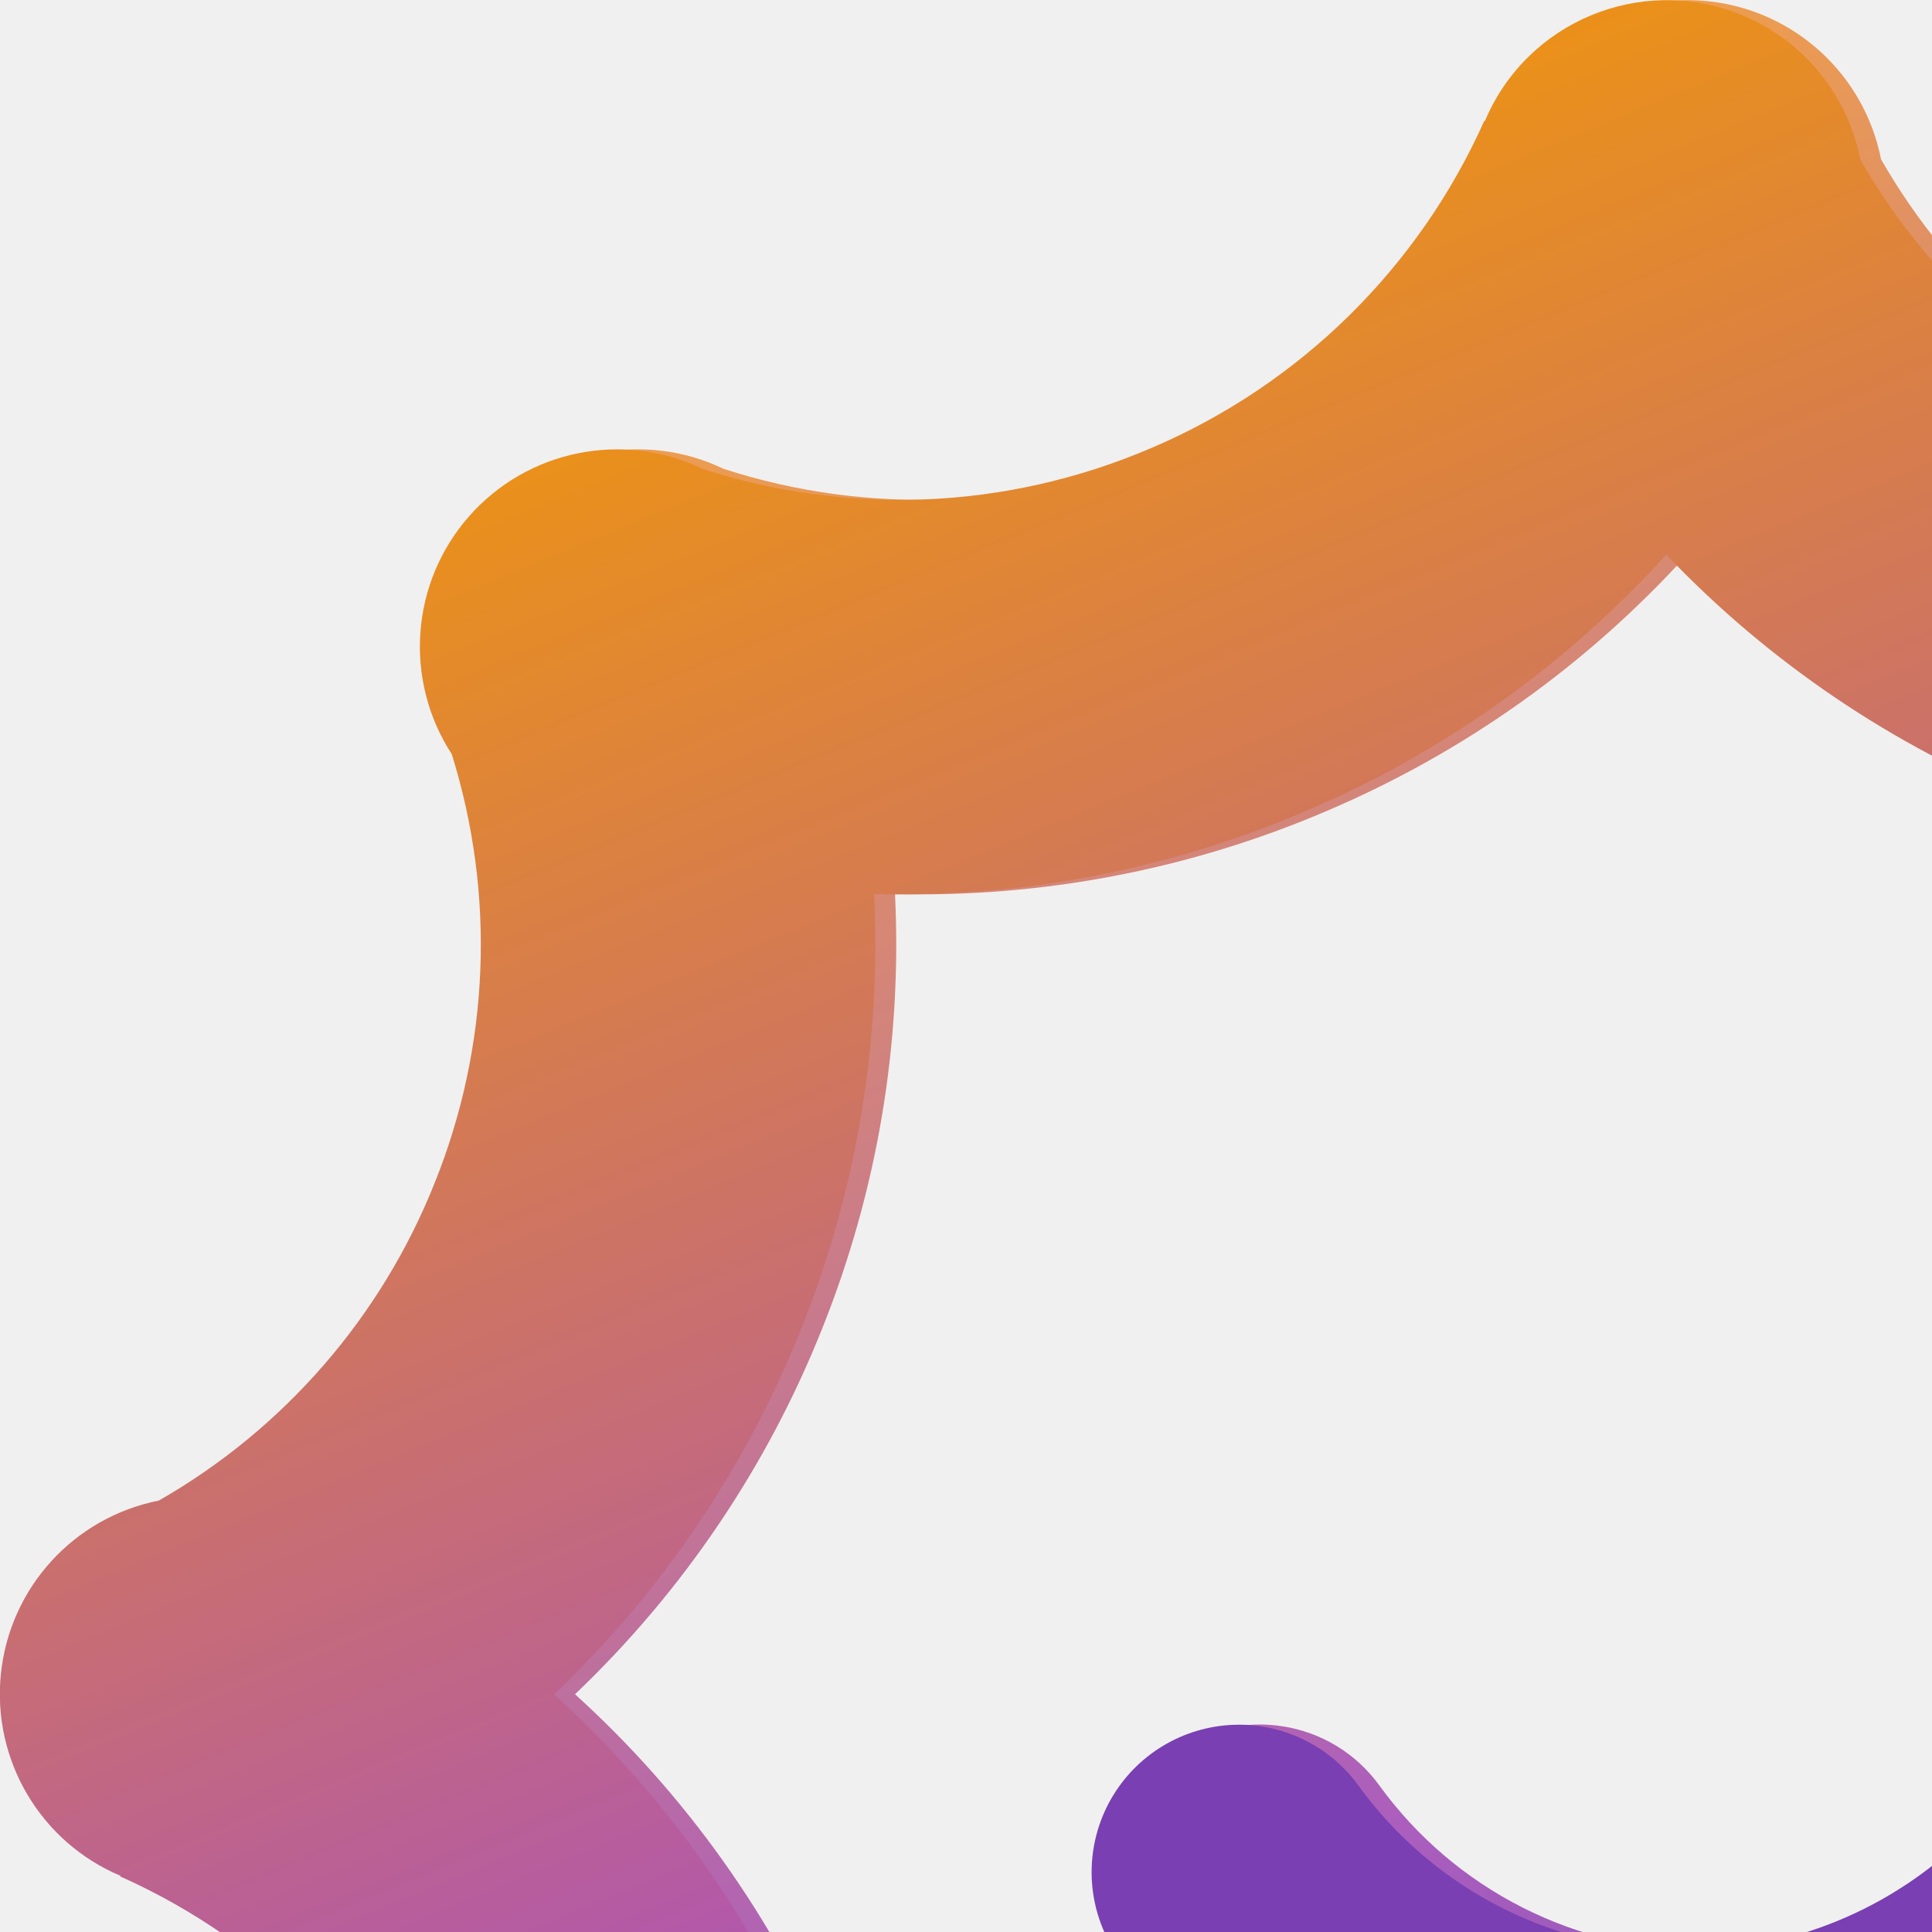
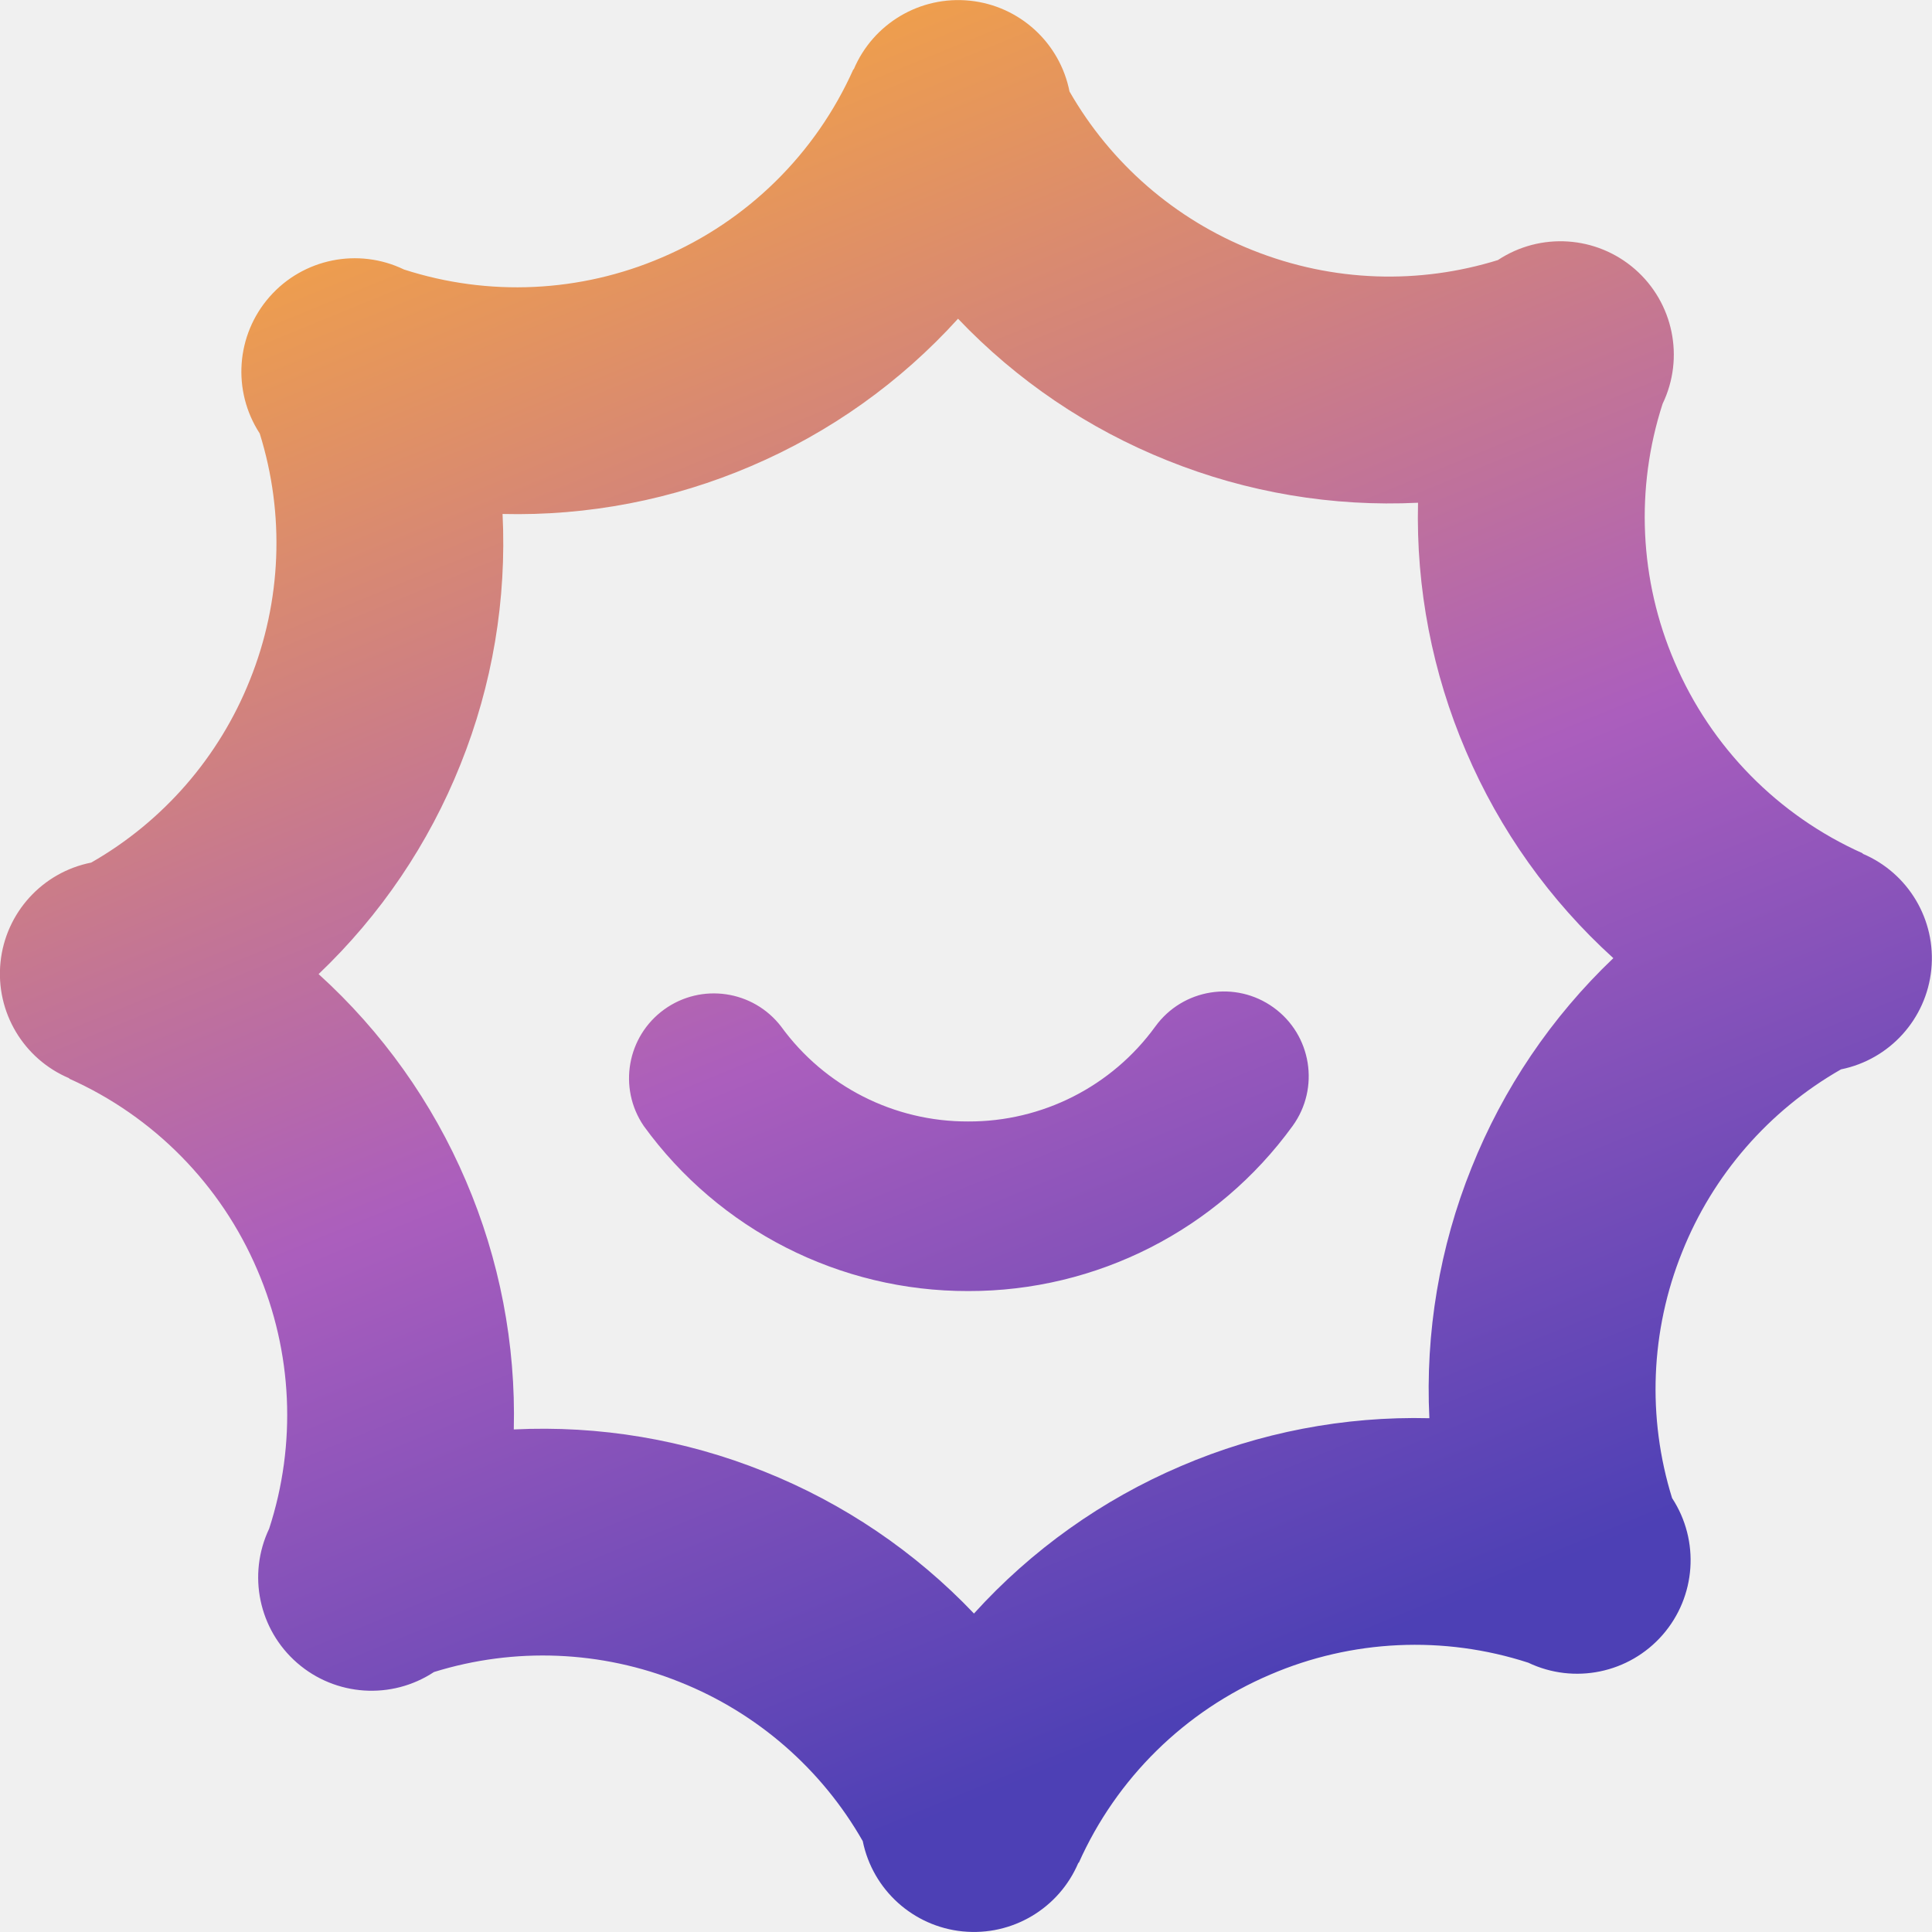
<svg xmlns="http://www.w3.org/2000/svg" width="32" height="32" fill="none">
-   <path fill="url(#prefix__a)" fill-rule="evenodd" d="M31.157 2.643a3.267 3.267 0 00-6.218-.64l-.008-.005a10.578 10.578 0 01-5.515 5.421 10.573 10.573 0 01-7.43.347A3.267 3.267 0 007.83 12.49c.702 2.254.66 4.744-.284 7.101a10.567 10.567 0 01-4.57 5.26 3.267 3.267 0 00-.632 6.214l-.004.01a10.578 10.578 0 015.421 5.515 10.574 10.574 0 01.34 7.449 3.267 3.267 0 004.747 4.13 10.568 10.568 0 017.084.289A10.568 10.568 0 0125.2 53.04a3.267 3.267 0 006.212.62l.01.004a10.578 10.578 0 015.514-5.421 10.573 10.573 0 017.433-.345 3.267 3.267 0 004.144-4.74 10.569 10.569 0 01.29-7.086 10.568 10.568 0 014.577-5.265 3.267 3.267 0 00.623-6.213l.004-.009a10.578 10.578 0 01-5.422-5.514 10.574 10.574 0 01-.344-7.437 3.267 3.267 0 00-4.746-4.139c-2.248.695-4.73.651-7.08-.29a10.567 10.567 0 01-5.257-4.563zm11.58 31a17.093 17.093 0 00-1.214 7.213 17.094 17.094 0 00-7.158 1.38 17.094 17.094 0 00-5.962 4.247 17.095 17.095 0 00-6.042-4.09 17.093 17.093 0 00-7.213-1.213 17.094 17.094 0 00-1.38-7.16 17.094 17.094 0 00-4.244-5.958 17.094 17.094 0 004.087-6.04 17.093 17.093 0 001.213-7.214 17.098 17.098 0 007.163-1.381 17.093 17.093 0 005.957-4.242 17.094 17.094 0 006.039 4.086 17.094 17.094 0 007.213 1.213 17.094 17.094 0 001.381 7.158 17.092 17.092 0 004.245 5.961 17.093 17.093 0 00-4.086 6.04zm-19.889-4.068a2.442 2.442 0 10-3.958 2.862 11.512 11.512 0 009.347 4.757c3.848 0 7.263-1.875 9.347-4.757a2.442 2.442 0 00-3.958-2.862 6.627 6.627 0 01-5.39 2.734 6.627 6.627 0 01-5.388-2.734z" clip-rule="evenodd" />
-   <path fill="url(#prefix__b)" fill-rule="evenodd" d="M28.822.238a3.265 3.265 0 011.991 2.406 10.568 10.568 0 005.257 4.563 10.57 10.57 0 007.079.291 3.267 3.267 0 014.75 4.136 10.575 10.575 0 00.343 7.44 10.58 10.58 0 005.422 5.516l-.004.008a3.268 3.268 0 01-.62 6.213 10.568 10.568 0 00-4.581 5.267 10.569 10.569 0 00-.29 7.082 3.267 3.267 0 01-4.14 4.745 10.574 10.574 0 00-7.437.344 10.579 10.579 0 00-5.515 5.422l-.01-.004a3.267 3.267 0 01-6.212-.617 10.568 10.568 0 00-5.27-4.585 10.57 10.57 0 00-7.088-.289 3.267 3.267 0 01-4.742-4.136c.764-2.362.71-4.989-.342-7.445a10.579 10.579 0 00-5.421-5.515l.005-.01a3.267 3.267 0 01.634-6.216 10.568 10.568 0 004.568-5.26 10.57 10.57 0 00.283-7.104 3.267 3.267 0 014.164-4.72c2.357.756 4.976.698 7.424-.35A10.579 10.579 0 0024.585 2l.01.004A3.267 3.267 0 0128.822.238zM41.178 40.86a17.096 17.096 0 011.214-7.213 17.095 17.095 0 014.087-6.04 17.095 17.095 0 01-4.246-5.962c-1-2.336-1.44-4.772-1.381-7.159a17.096 17.096 0 01-7.214-1.213 17.096 17.096 0 01-6.04-4.087 17.094 17.094 0 01-5.958 4.243c-2.337 1-4.775 1.44-7.163 1.38a17.096 17.096 0 01-1.213 7.216 17.095 17.095 0 01-4.087 6.04 17.096 17.096 0 014.243 5.96c1 2.336 1.44 4.773 1.381 7.16a17.096 17.096 0 017.214 1.214 17.095 17.095 0 016.043 4.09 17.094 17.094 0 015.962-4.247c2.336-1 4.772-1.44 7.158-1.382z" clip-rule="evenodd" />
-   <path stroke="#7A3FB2" stroke-linecap="round" stroke-width="4.885" d="M35.26 31.01a9.07 9.07 0 01-7.368 3.745 9.07 9.07 0 01-7.369-3.746" />
+   <g clip-path="url(#prefix__clip0_3_177)">
+     <path fill-rule="evenodd" clip-rule="evenodd" d="M17.715 1.518a1.879 1.879 0 00-3.575-.368l-.005-.003a6.082 6.082 0 01-3.17 3.117 6.08 6.08 0 01-4.273.2 1.878 1.878 0 00-2.39 2.716 6.075 6.075 0 01-.163 4.083 6.076 6.076 0 01-2.628 3.024 1.878 1.878 0 00-.363 3.573l-.002.006a6.082 6.082 0 013.117 3.17 6.08 6.08 0 01.195 4.284 1.878 1.878 0 002.73 2.374 6.077 6.077 0 014.073.166 6.076 6.076 0 013.029 2.635 1.879 1.879 0 003.572.357l.006.002a6.082 6.082 0 013.17-3.117 6.079 6.079 0 014.274-.198 1.88 1.88 0 002.383-2.726 6.077 6.077 0 01.166-4.074 6.076 6.076 0 012.632-3.027 1.879 1.879 0 00.358-3.572l.002-.006a6.082 6.082 0 01-3.117-3.17 6.08 6.08 0 01-.198-4.276 1.878 1.878 0 00-2.729-2.38c-1.292.4-2.72.374-4.07-.167a6.076 6.076 0 01-3.023-2.623zm6.658 17.824a9.827 9.827 0 00-.698 4.148 9.83 9.83 0 00-4.115.793 9.828 9.828 0 00-3.428 2.442 9.828 9.828 0 00-3.475-2.352 9.828 9.828 0 00-4.147-.697 9.829 9.829 0 00-.793-4.117 9.828 9.828 0 00-2.44-3.425 9.828 9.828 0 002.35-3.473 9.827 9.827 0 00.697-4.148 9.831 9.831 0 004.119-.794 9.828 9.828 0 003.425-2.44 9.829 9.829 0 003.472 2.35 9.829 9.829 0 004.147.698 9.828 9.828 0 00.794 4.115 9.829 9.829 0 002.441 3.428 9.826 9.826 0 00-2.349 3.472zm-11.435-2.339a1.405 1.405 0 00-2.276 1.646 6.62 6.62 0 005.374 2.735 6.62 6.62 0 005.374-2.735 1.404 1.404 0 00-2.275-1.646 3.81 3.81 0 01-3.1 1.572 3.811 3.811 0 01-3.097-1.572z" fill="url(#prefix__paint0_linear_3_177)" />
+   </g>
  <defs>
-     <linearGradient id="prefix__a" x1="15.42" x2="36.291" y1="-2.317" y2="48.699" gradientUnits="userSpaceOnUse">
+     <linearGradient id="prefix__paint0_linear_3_177" x1="8.667" y1="-1.334" x2="20.667" y2="27.999" gradientUnits="userSpaceOnUse">
      <stop stop-color="#FFAE31" />
      <stop offset=".601" stop-color="#AB5EBD" />
      <stop offset="1" stop-color="#4D40B5" />
    </linearGradient>
-     <linearGradient id="prefix__b" x1="17.254" x2="37.918" y1="1.951" y2="52.181" gradientUnits="userSpaceOnUse">
-       <stop stop-color="#EF950E" />
-       <stop offset=".542" stop-color="#AA50BF" />
-       <stop offset=".74" stop-color="#743DB0" />
-       <stop offset=".969" stop-color="#4F41BB" />
-     </linearGradient>
+     <clipPath id="prefix__clip0_3_177">
+       <path fill="#fff" d="M0 0h32v32H0z" />
+     </clipPath>
  </defs>
</svg>
